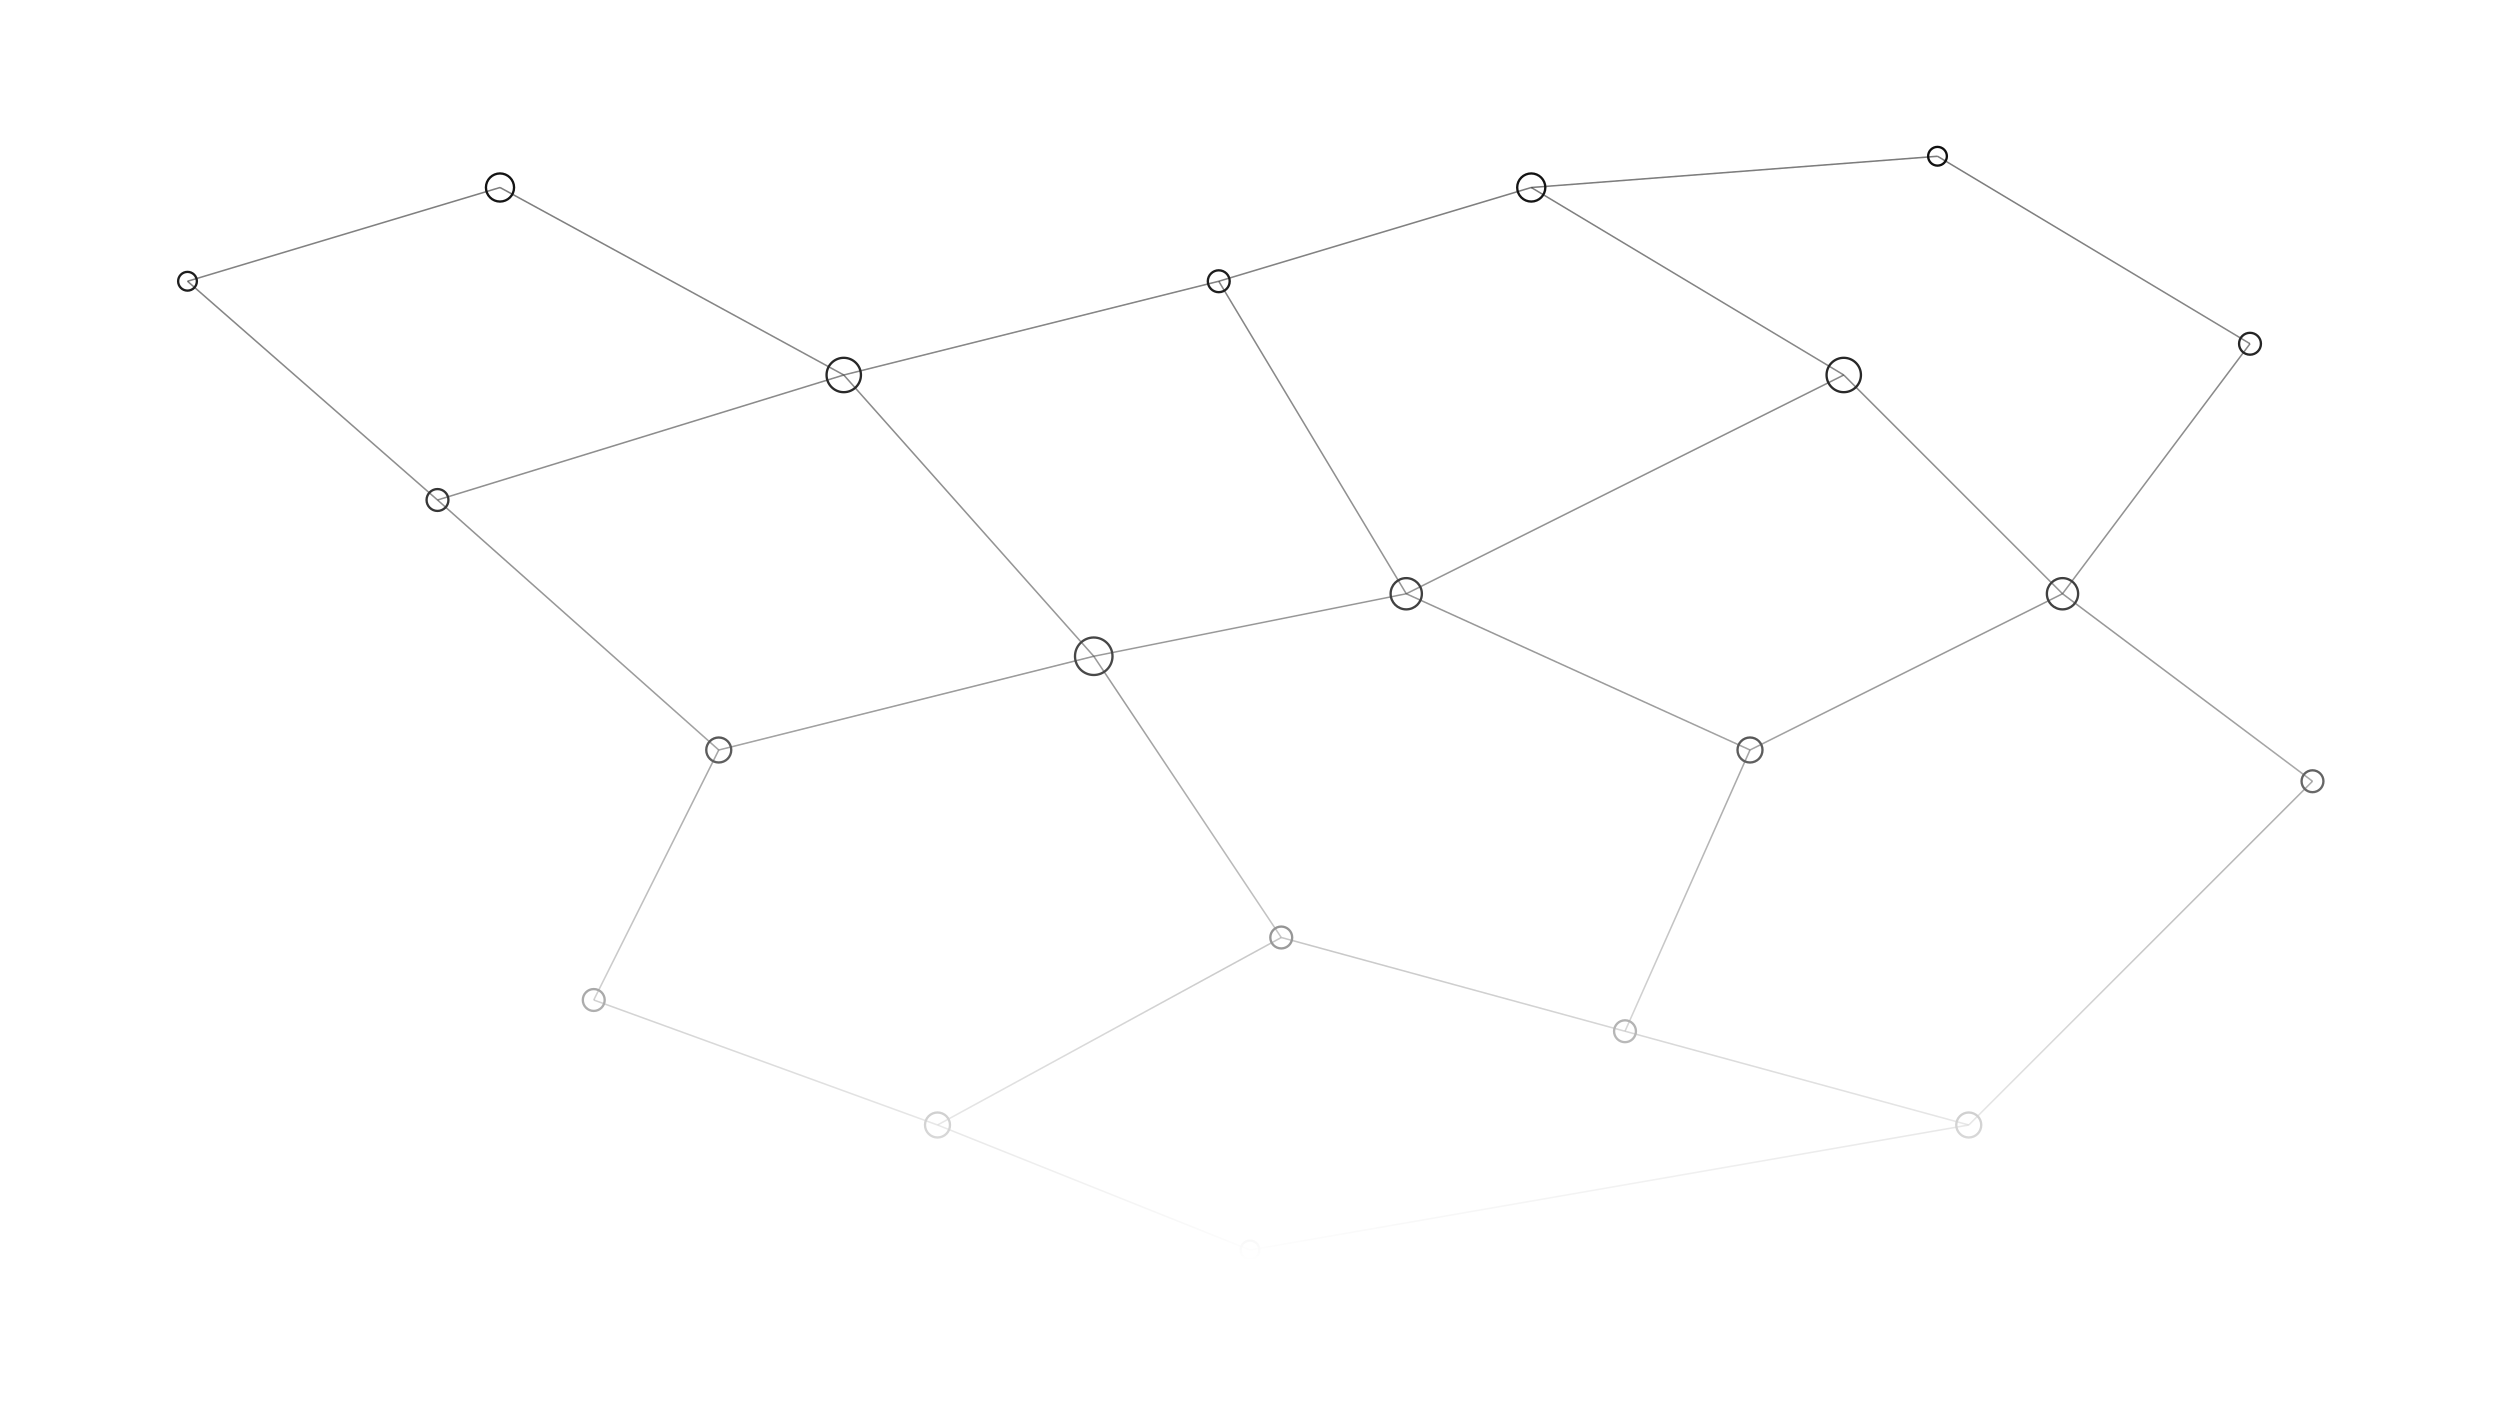
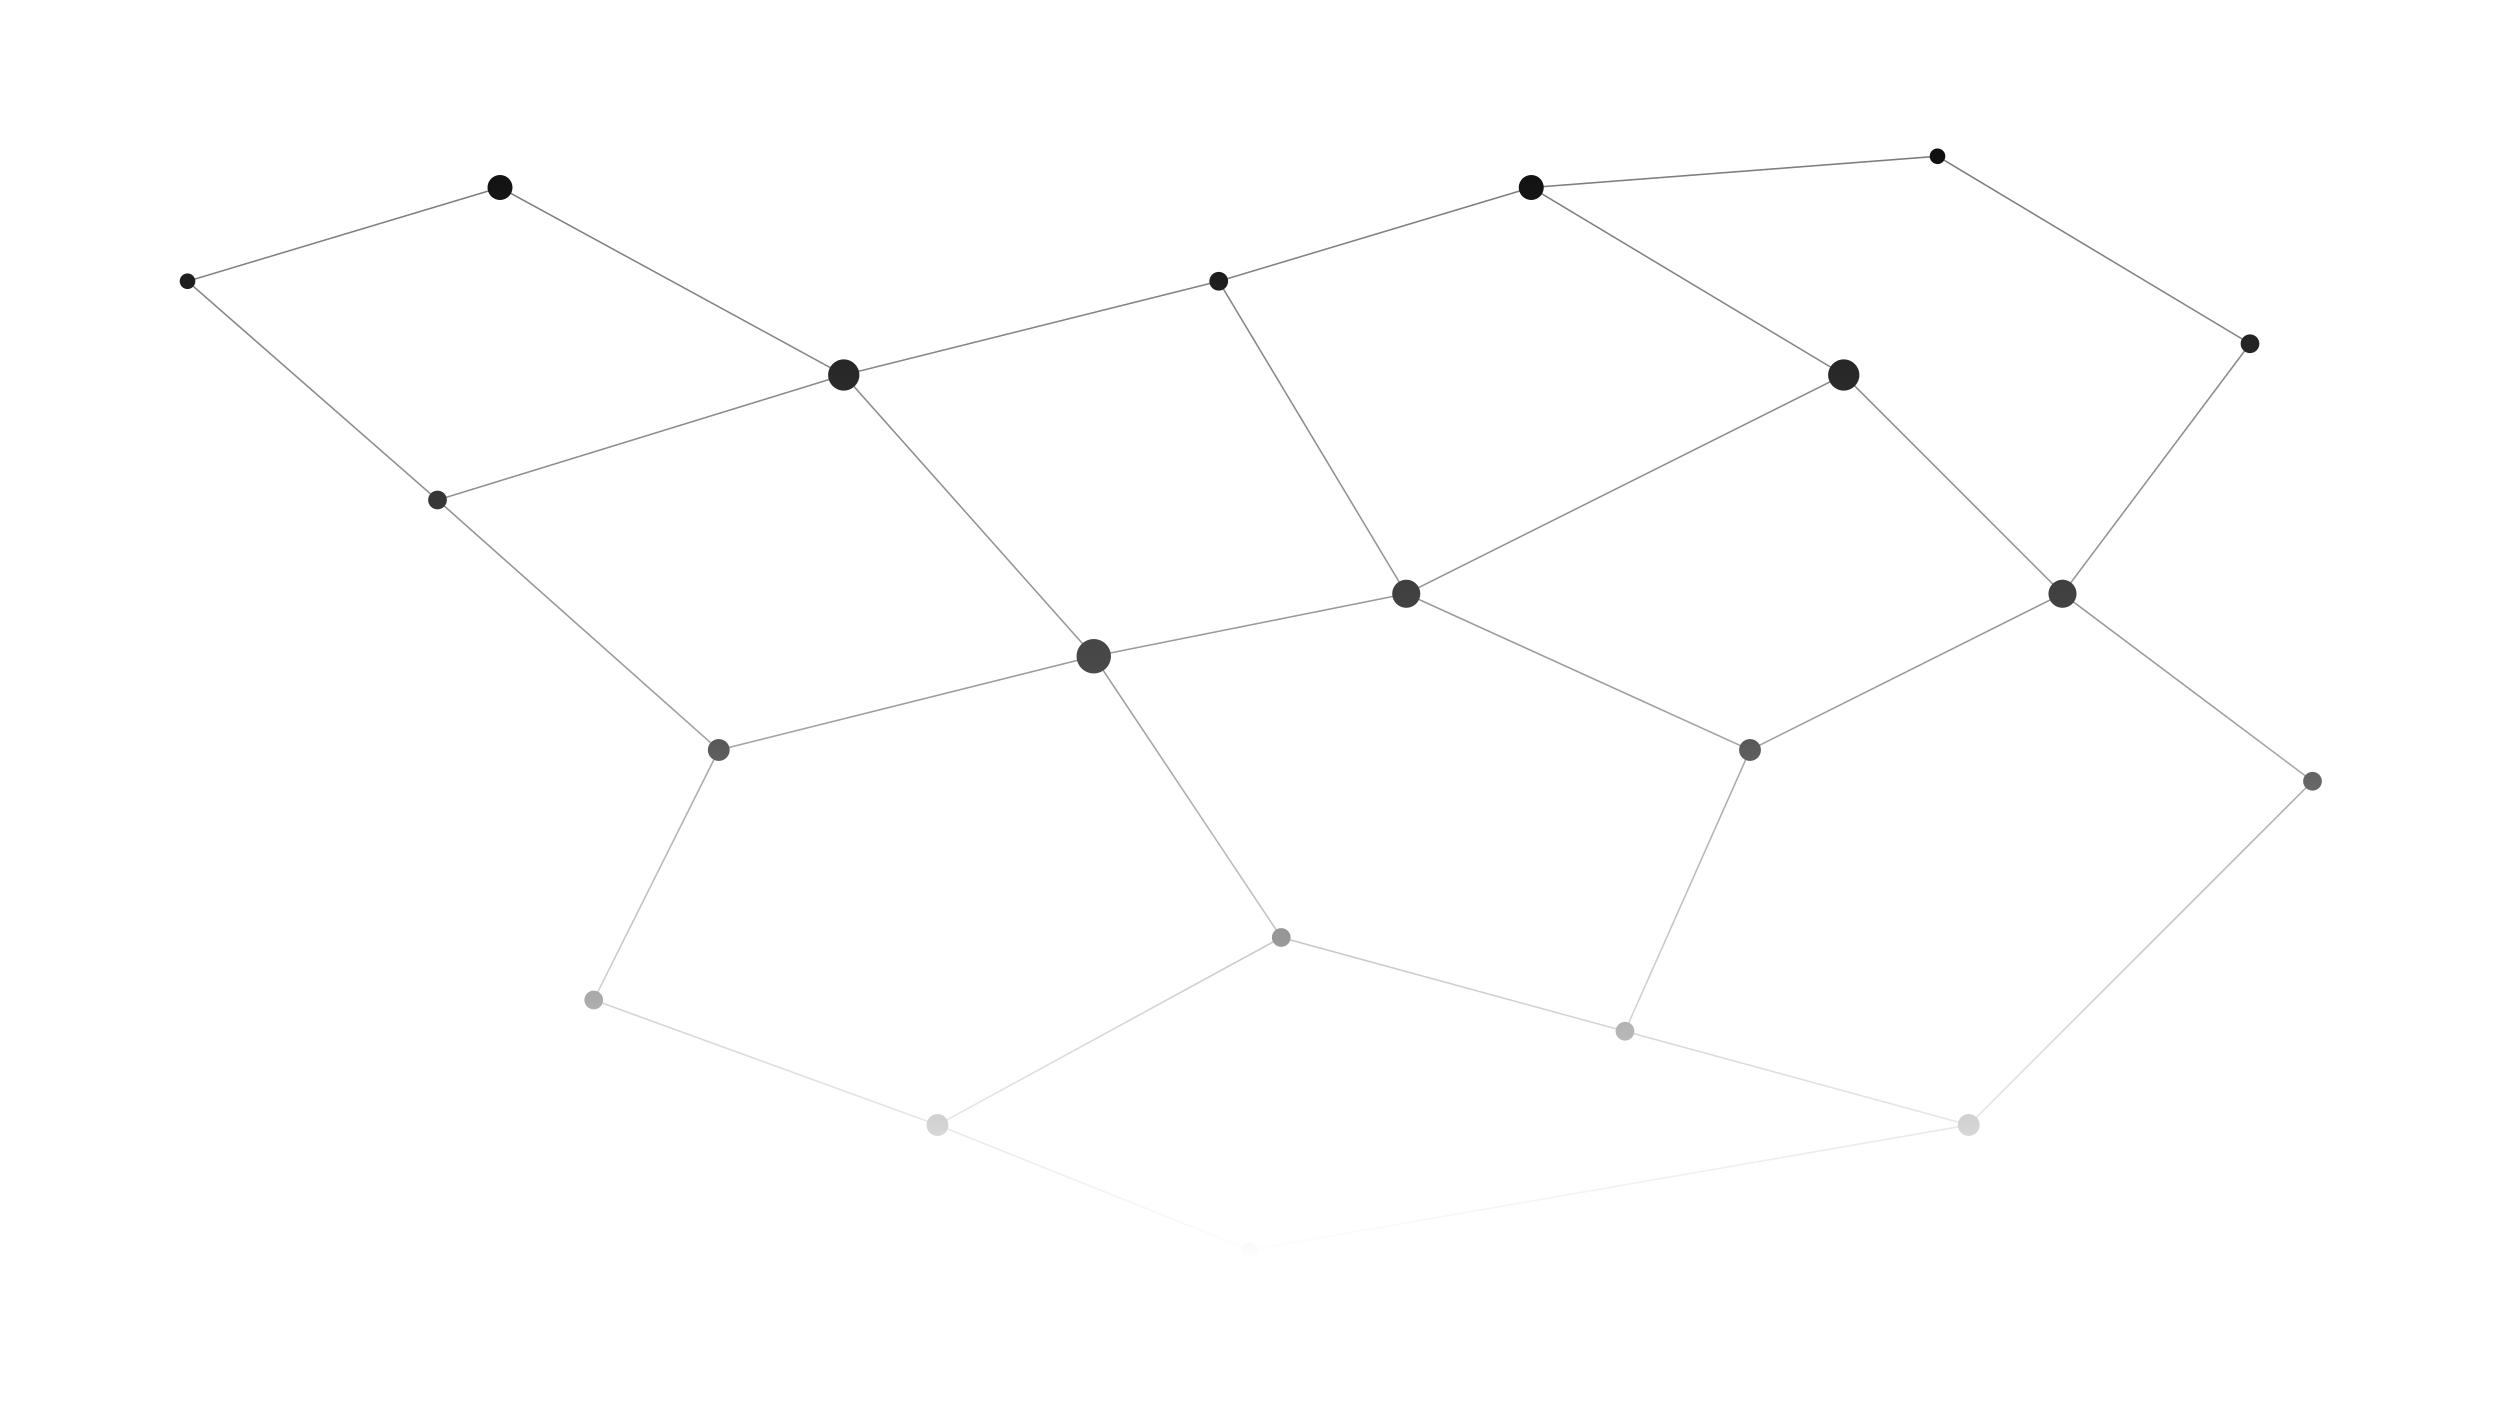
<svg xmlns="http://www.w3.org/2000/svg" viewBox="0 0 1600 900" preserveAspectRatio="xMidYMid slice" aria-hidden="true">
  <defs>
    <linearGradient id="fade" x1="0" y1="0" x2="0" y2="1">
      <stop offset="0%" stop-color="white" stop-opacity="1" />
      <stop offset="50%" stop-color="white" stop-opacity="0.7" />
      <stop offset="90%" stop-color="white" stop-opacity="0" />
    </linearGradient>
    <mask id="fadeMask" maskUnits="userSpaceOnUse" x="0" y="0" width="1600" height="900">
      <rect x="0" y="0" width="1600" height="900" fill="url(#fade)" />
    </mask>
  </defs>
  <g mask="url(#fadeMask)">
    <g stroke="#000" stroke-width="1" stroke-opacity="0.55" fill="none">
      <line x1="120" y1="180" x2="320" y2="120" />
      <line x1="120" y1="180" x2="280" y2="320" />
      <line x1="320" y1="120" x2="540" y2="240" />
      <line x1="280" y1="320" x2="540" y2="240" />
      <line x1="280" y1="320" x2="460" y2="480" />
      <line x1="540" y1="240" x2="780" y2="180" />
      <line x1="540" y1="240" x2="700" y2="420" />
      <line x1="460" y1="480" x2="700" y2="420" />
      <line x1="460" y1="480" x2="380" y2="640" />
      <line x1="780" y1="180" x2="980" y2="120" />
      <line x1="780" y1="180" x2="900" y2="380" />
      <line x1="700" y1="420" x2="900" y2="380" />
      <line x1="700" y1="420" x2="820" y2="600" />
      <line x1="380" y1="640" x2="600" y2="720" />
      <line x1="820" y1="600" x2="600" y2="720" />
      <line x1="980" y1="120" x2="1180" y2="240" />
      <line x1="980" y1="120" x2="1240" y2="100" />
      <line x1="900" y1="380" x2="1180" y2="240" />
      <line x1="900" y1="380" x2="1120" y2="480" />
      <line x1="820" y1="600" x2="1040" y2="660" />
      <line x1="1120" y1="480" x2="1040" y2="660" />
      <line x1="1120" y1="480" x2="1320" y2="380" />
      <line x1="1180" y1="240" x2="1320" y2="380" />
      <line x1="1240" y1="100" x2="1440" y2="220" />
      <line x1="1320" y1="380" x2="1440" y2="220" />
      <line x1="1320" y1="380" x2="1480" y2="500" />
      <line x1="1040" y1="660" x2="1260" y2="720" />
      <line x1="1480" y1="500" x2="1260" y2="720" />
      <line x1="600" y1="720" x2="800" y2="800" />
      <line x1="1260" y1="720" x2="800" y2="800" />
    </g>
-     <g fill="none" stroke="#000" stroke-width="1.5">
-       <circle cx="120" cy="180" r="6" />
-       <circle cx="320" cy="120" r="9" />
-       <circle cx="280" cy="320" r="7" />
-       <circle cx="540" cy="240" r="11" />
-       <circle cx="460" cy="480" r="8" />
-       <circle cx="780" cy="180" r="7" />
-       <circle cx="700" cy="420" r="12" />
-       <circle cx="380" cy="640" r="7" />
-       <circle cx="980" cy="120" r="9" />
-       <circle cx="900" cy="380" r="10" />
-       <circle cx="820" cy="600" r="7" />
-       <circle cx="600" cy="720" r="8" />
-       <circle cx="1180" cy="240" r="11" />
-       <circle cx="1240" cy="100" r="6" />
-       <circle cx="1120" cy="480" r="8" />
-       <circle cx="1040" cy="660" r="7" />
-       <circle cx="1320" cy="380" r="10" />
-       <circle cx="1440" cy="220" r="7" />
-       <circle cx="1480" cy="500" r="7" />
-       <circle cx="1260" cy="720" r="8" />
-       <circle cx="800" cy="800" r="6" />
+     <g fill="#000" stroke="none">
+       <circle cx="120" cy="180" r="5" />
+       <circle cx="320" cy="120" r="8" />
+       <circle cx="280" cy="320" r="6" />
+       <circle cx="540" cy="240" r="10" />
+       <circle cx="460" cy="480" r="7" />
+       <circle cx="780" cy="180" r="6" />
+       <circle cx="700" cy="420" r="11" />
+       <circle cx="380" cy="640" r="6" />
+       <circle cx="980" cy="120" r="8" />
+       <circle cx="900" cy="380" r="9" />
+       <circle cx="820" cy="600" r="6" />
+       <circle cx="600" cy="720" r="7" />
+       <circle cx="1180" cy="240" r="10" />
+       <circle cx="1240" cy="100" r="5" />
+       <circle cx="1120" cy="480" r="7" />
+       <circle cx="1040" cy="660" r="6" />
+       <circle cx="1320" cy="380" r="9" />
+       <circle cx="1440" cy="220" r="6" />
+       <circle cx="1480" cy="500" r="6" />
+       <circle cx="1260" cy="720" r="7" />
+       <circle cx="800" cy="800" r="5" />
    </g>
  </g>
</svg>
